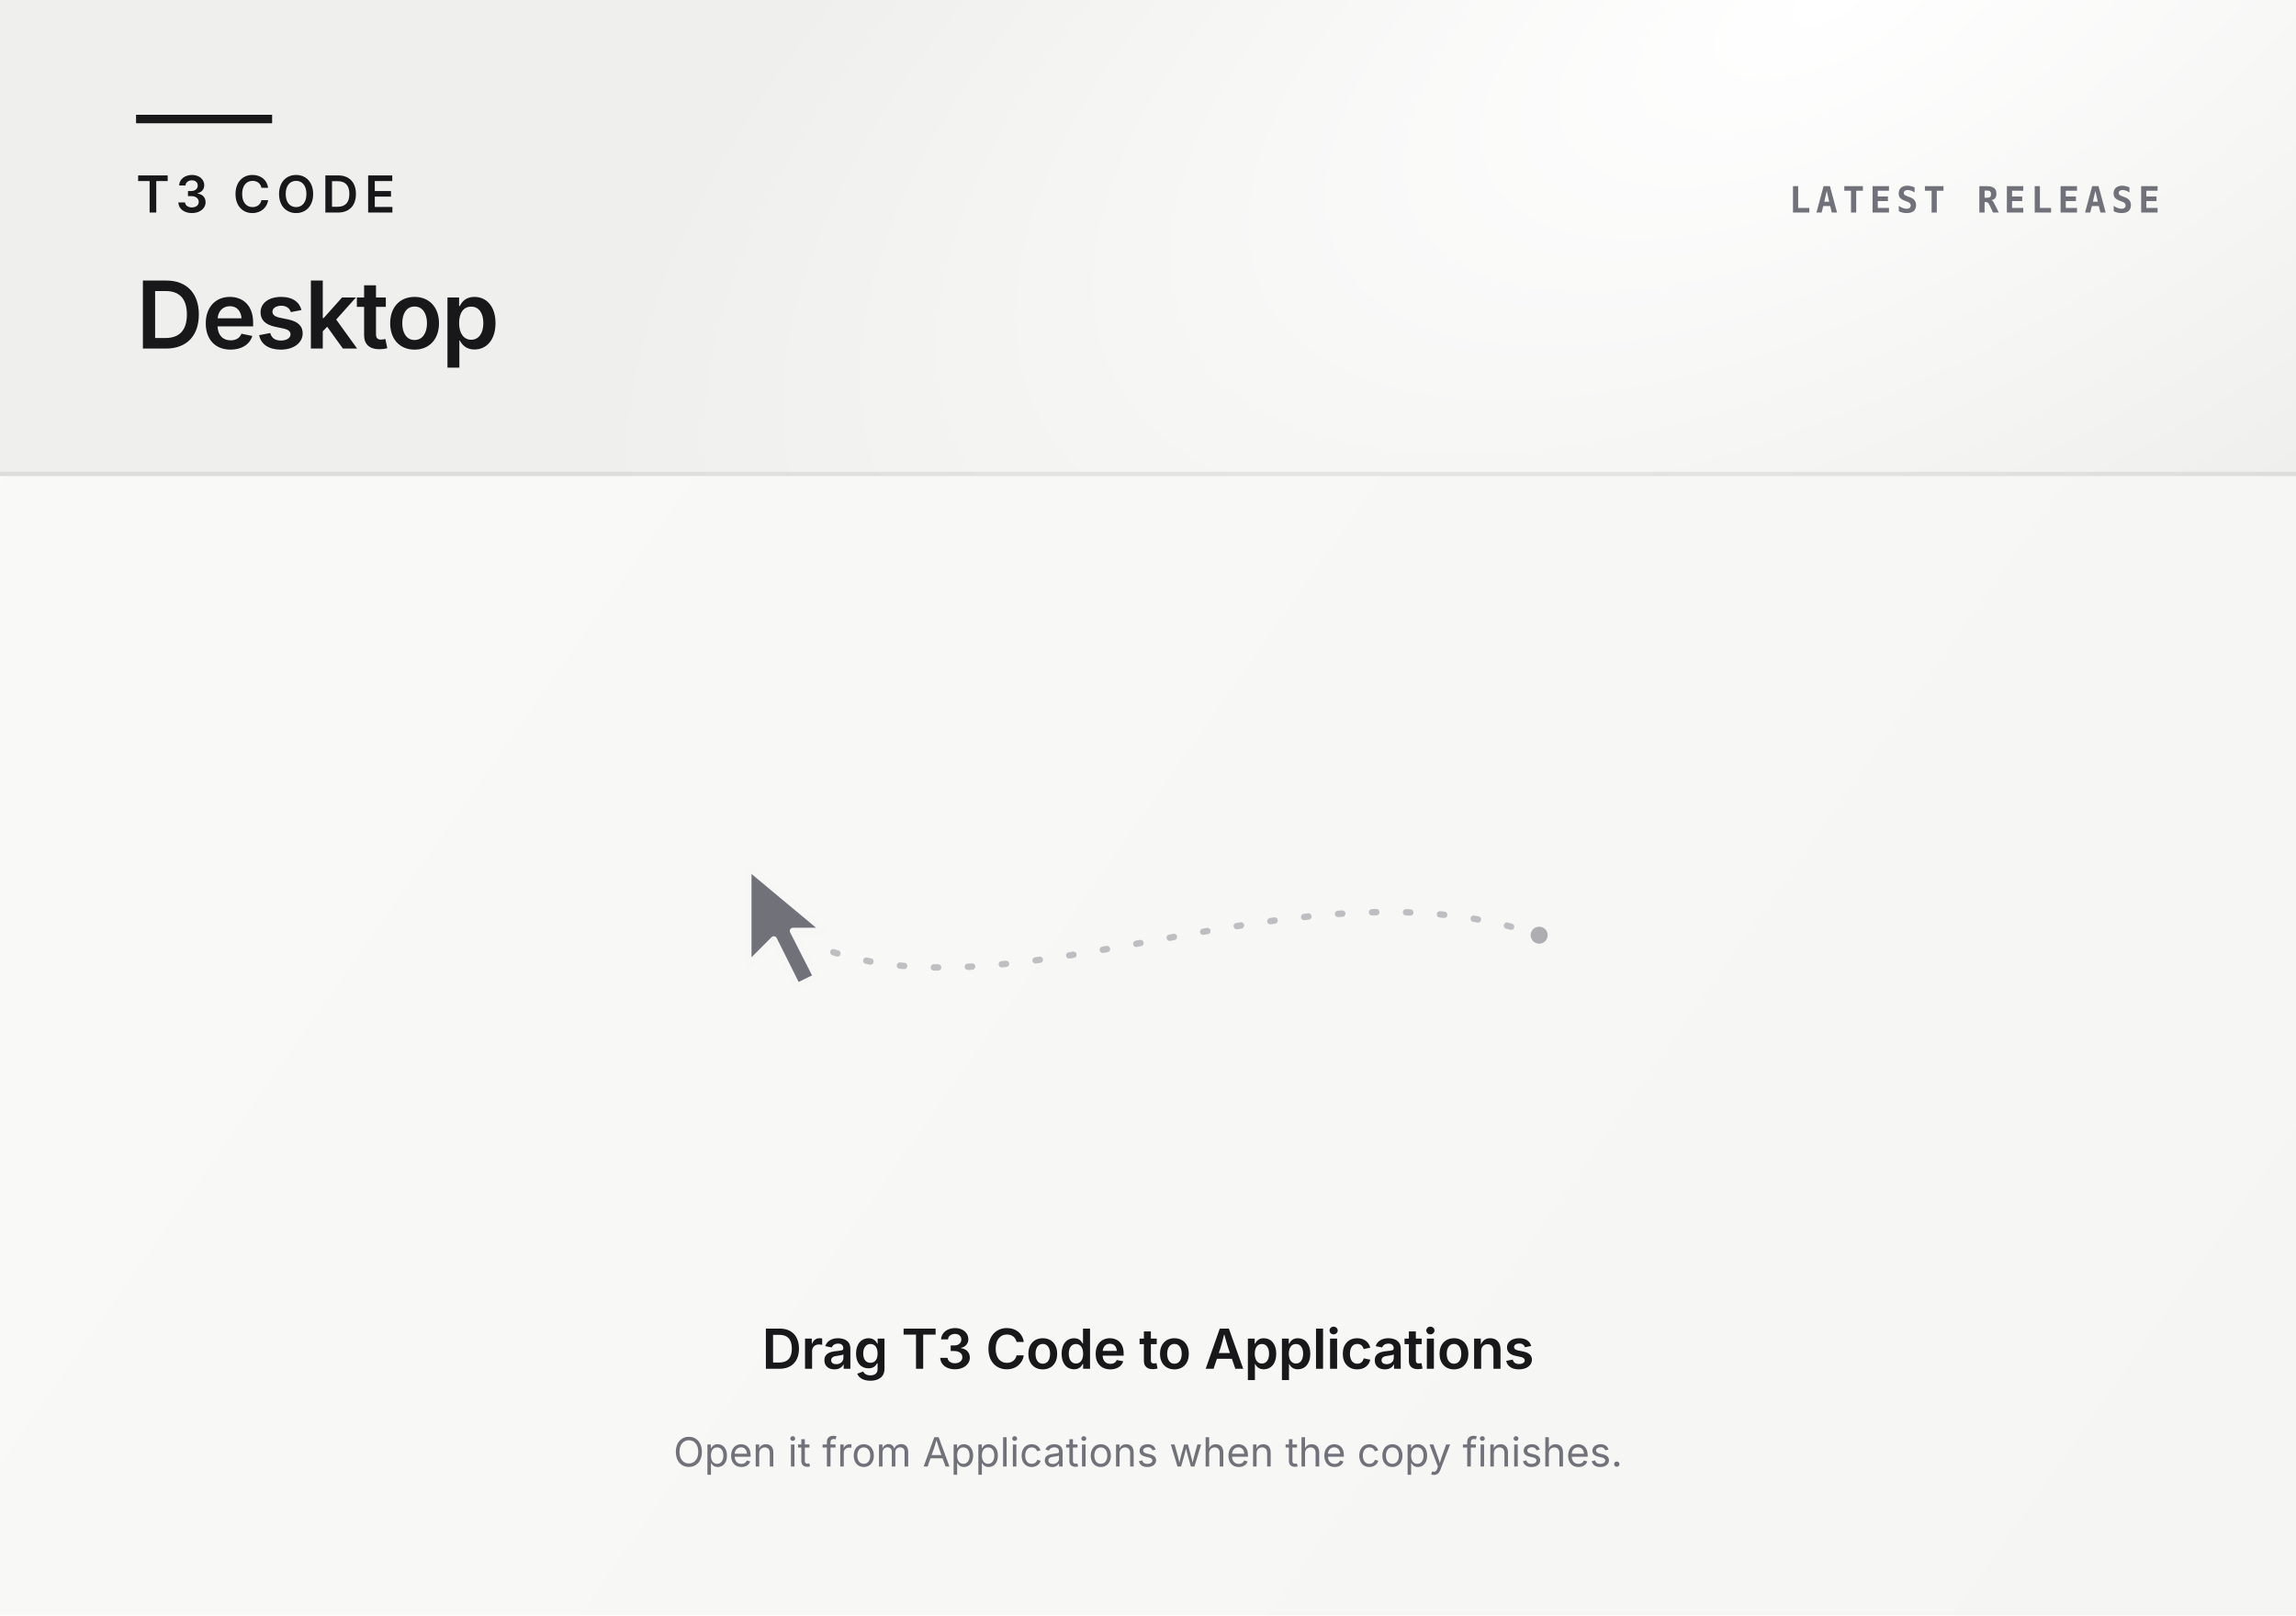
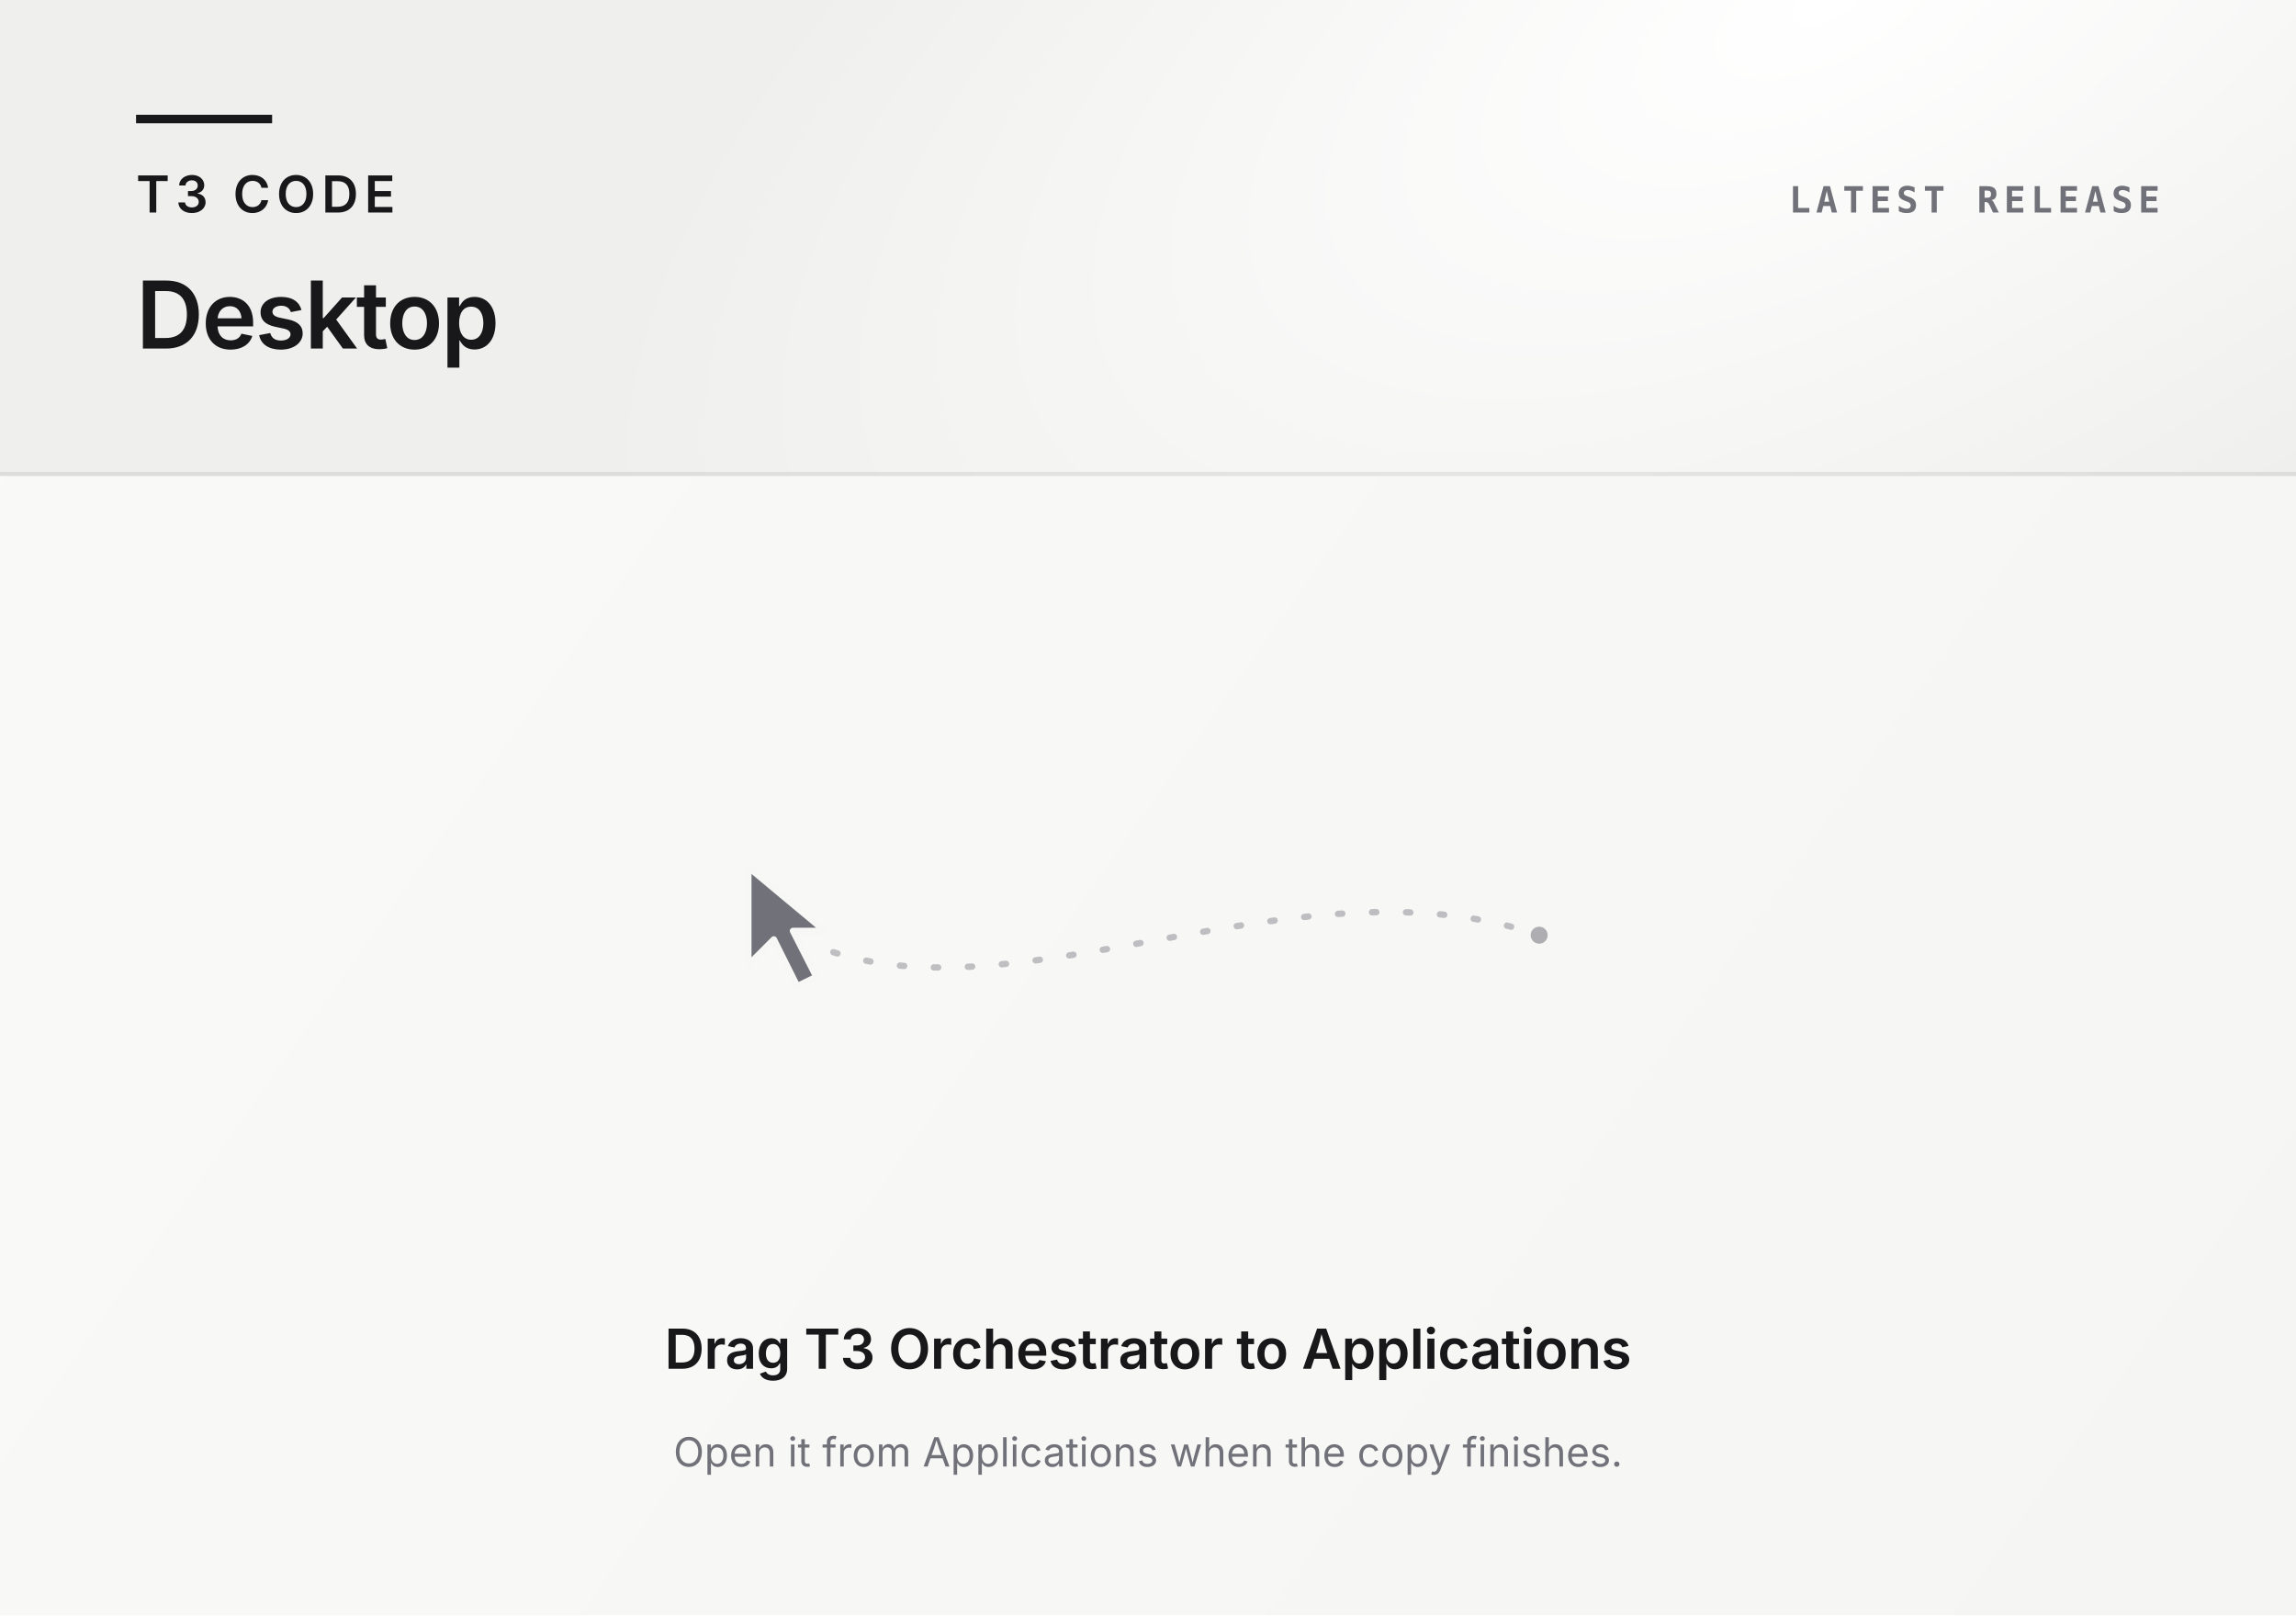
<svg xmlns="http://www.w3.org/2000/svg" width="1080" height="760" viewBox="0 0 540 380" fill="none">
  <defs>
    <linearGradient id="latest-surface" x1="0" y1="0" x2="540" y2="380" gradientUnits="userSpaceOnUse">
      <stop stop-color="#FAFAF9" />
      <stop offset="1" stop-color="#F5F5F4" />
    </linearGradient>
    <radialGradient id="latest-light" cx="0" cy="0" r="1" gradientUnits="userSpaceOnUse" gradientTransform="translate(430 0) rotate(152) scale(320 150)">
      <stop stop-color="#FFFFFF" />
      <stop offset="1" stop-color="#FFFFFF" stop-opacity="0" />
    </radialGradient>
  </defs>
  <rect width="540" height="380" fill="url(#latest-surface)" />
  <rect width="540" height="112" fill="#EFEFED" />
  <rect width="540" height="112" fill="url(#latest-light)" />
  <path d="M0 111.5H540" stroke="#18181B" stroke-opacity="0.08" />
  <path d="M32 28H64" stroke="#18181B" stroke-width="2" />
  <g font-family="-apple-system, BlinkMacSystemFont, sans-serif" fill="#18181B">
    <text x="32" y="50" font-size="12" font-weight="600" letter-spacing="1.4">T3 CODE</text>
    <text x="32" y="82" font-size="22" font-weight="600" letter-spacing="-0.45">Desktop</text>
    <text x="508" y="50" text-anchor="end" font-family="ui-monospace, SFMono-Regular, Menlo, monospace" font-size="8.5" font-weight="600" letter-spacing="1.2" fill="#71717A">LATEST RELEASE</text>
  </g>
  <path d="M196 224C242 239 307 201 362 220" stroke="#71717A" stroke-width="1.5" stroke-linecap="round" stroke-dasharray="1 7" opacity="0.42" />
  <circle cx="362" cy="220" r="2" fill="#71717A" opacity="0.55" />
  <path d="M176 204V227L182 221L187.5 232L192 229.8L186.5 219H194L176 204Z" fill="#71717A" stroke="#F7F7F5" stroke-width="1.5" stroke-linejoin="round" />
  <g font-family="-apple-system, BlinkMacSystemFont, sans-serif" text-anchor="middle">
-     <text x="270" y="322" font-size="13" font-weight="600" letter-spacing="-0.1" fill="#18181B">Drag T3 Code to Applications</text>
+     <text x="270" y="322" font-size="13" font-weight="600" letter-spacing="-0.1" fill="#18181B">Drag T3 Orchestrator to Applications</text>
    <text x="270" y="345" font-size="9.5" fill="#71717A">Open it from Applications when the copy finishes.</text>
  </g>
</svg>
